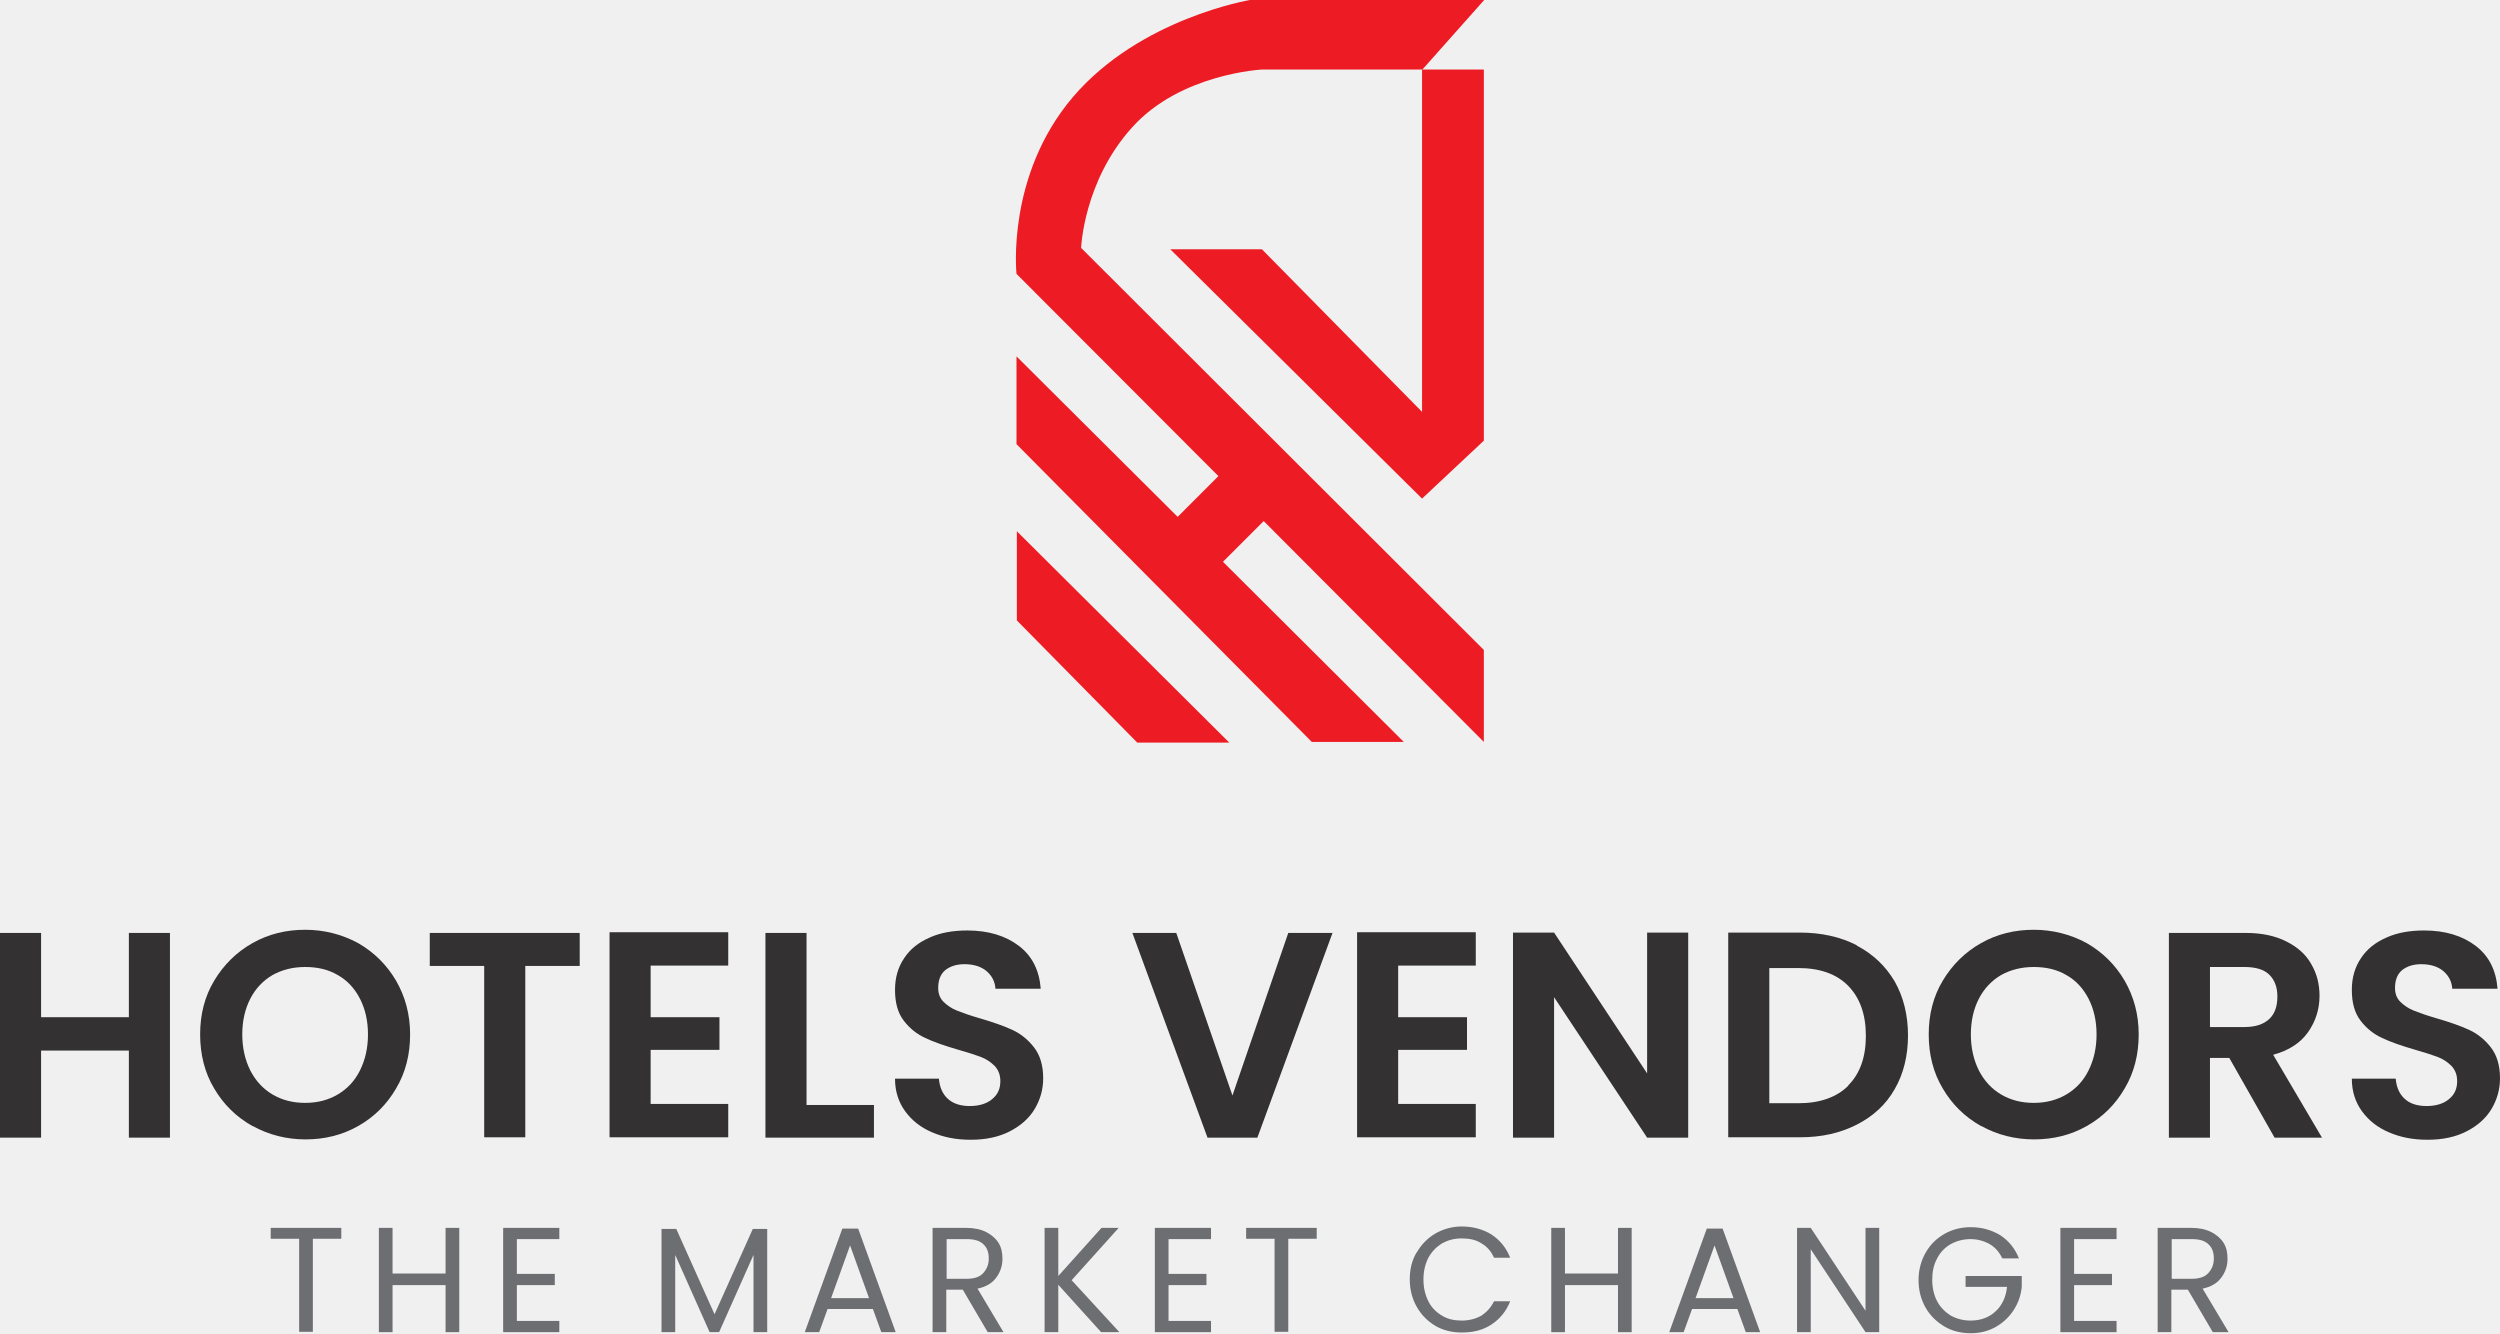
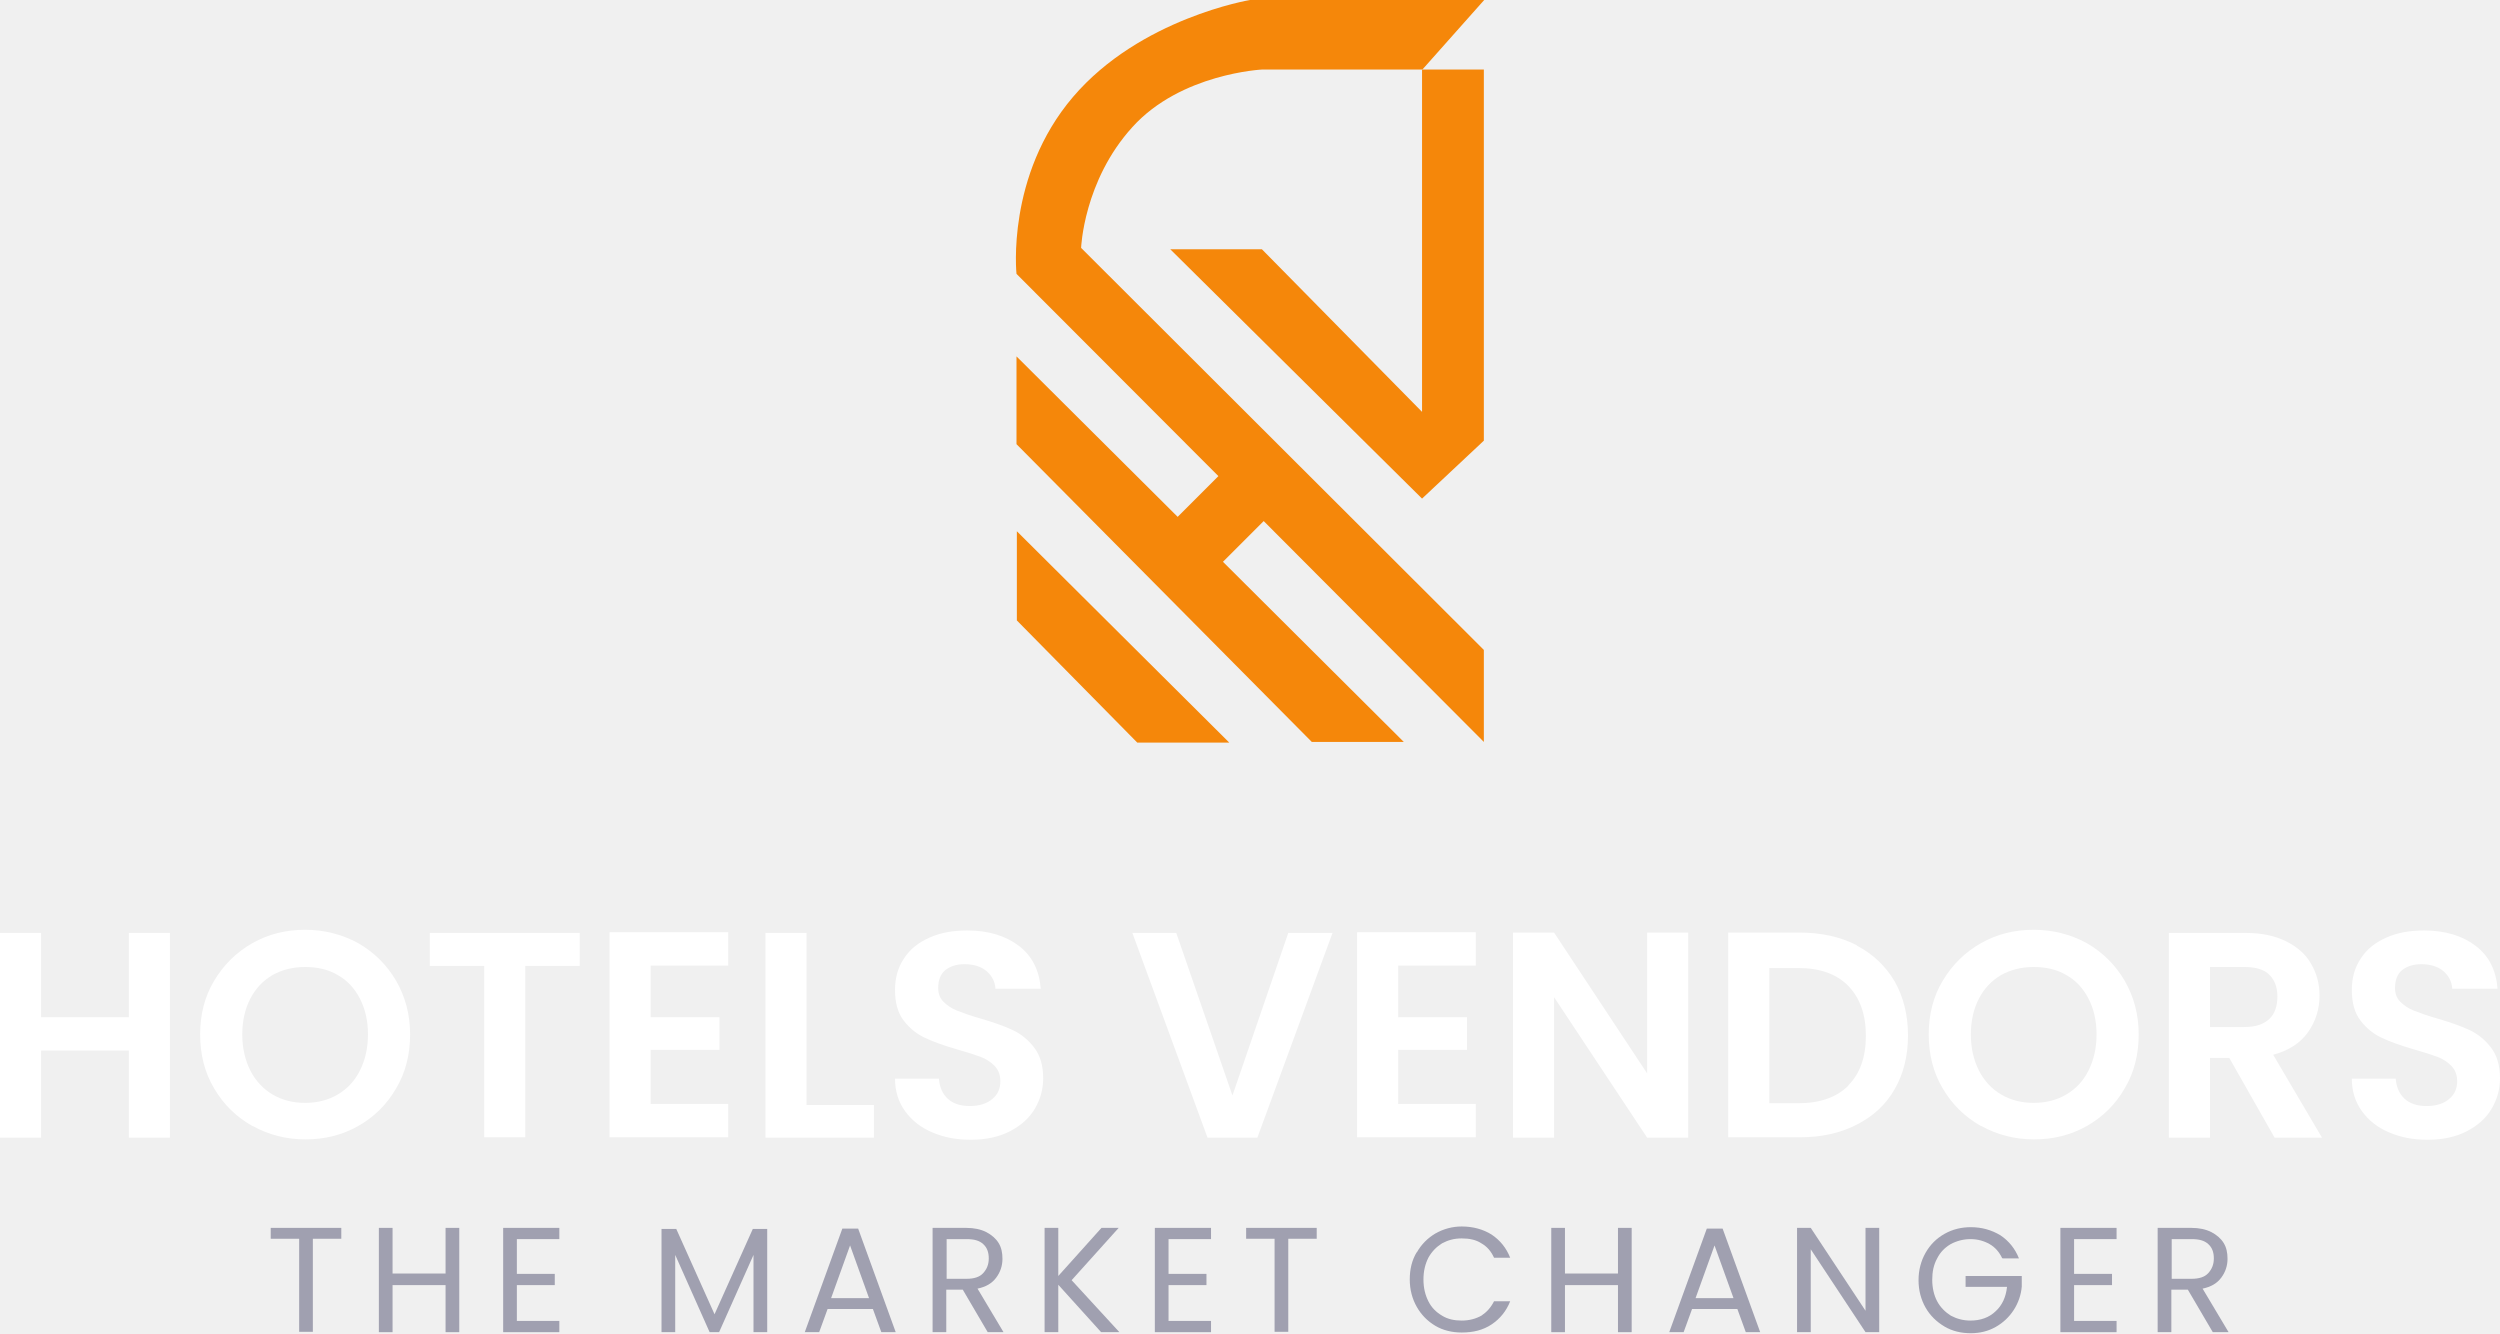
<svg xmlns="http://www.w3.org/2000/svg" id="Layer_1" data-name="Layer 1" viewBox="0 0 71.2 37.97">
  <defs>
    <style>
      .cls-1 {
-         fill: #ed1c24;
+         fill: #f5870a;
      }

      .cls-2 {
-         fill: #333132;
+         fill: #ffffff;
      }

      .cls-3 {
-         fill: #6d6e71;
+         fill: #a0a0b0;
      }
    </style>
  </defs>
  <g>
    <polygon class="cls-1" points="40.5 11.73 35.94 7.1 33.33 7.1 40.5 14.2 42.26 12.55 42.26 1.98 40.5 1.98 40.5 11.73" />
    <polygon class="cls-1" points="28.96 17.67 32.39 21.15 35.01 21.15 28.96 15.13 28.96 17.67" />
    <path class="cls-1" d="M35.6,0s-3.13,.52-5.04,2.76-1.61,5.04-1.61,5.04l5.75,5.76-1.16,1.16-4.59-4.57v2.5l8.41,8.48h2.62l-5.15-5.13,1.16-1.16,6.27,6.29v-2.62L30.79,7.06s.07-1.91,1.46-3.44c1.38-1.53,3.7-1.64,3.7-1.64h4.56l1.76-1.98h-6.66Z" />
  </g>
  <g>
    <path class="cls-2" d="M4.84,26.57v5.83h-1.17v-2.48H1.17v2.48H0v-5.83H1.17v2.4H3.67v-2.4h1.17Z" />
    <path class="cls-2" d="M7.19,32.07c-.46-.26-.82-.61-1.09-1.07-.27-.45-.4-.97-.4-1.54s.13-1.08,.4-1.53c.27-.45,.63-.81,1.09-1.07,.46-.26,.96-.38,1.5-.38s1.05,.13,1.51,.38c.45,.26,.81,.61,1.08,1.07,.26,.45,.4,.96,.4,1.53s-.13,1.09-.4,1.54c-.26,.45-.62,.81-1.08,1.07s-.96,.38-1.5,.38-1.05-.13-1.5-.38Zm2.43-.9c.27-.16,.48-.38,.63-.68,.15-.3,.23-.64,.23-1.03s-.08-.73-.23-1.02c-.15-.29-.36-.52-.63-.67-.27-.16-.58-.23-.93-.23s-.66,.08-.93,.23c-.27,.16-.48,.38-.63,.67s-.23,.63-.23,1.02,.08,.73,.23,1.03c.15,.29,.36,.52,.63,.68,.27,.16,.58,.24,.93,.24s.66-.08,.93-.24Z" />
    <path class="cls-2" d="M16.51,26.57v.94h-1.55v4.88h-1.17v-4.88h-1.55v-.94h4.28Z" />
    <path class="cls-2" d="M18.53,27.51v1.46h1.96v.93h-1.96v1.54h2.21v.95h-3.38v-5.84h3.38v.95h-2.21Z" />
    <path class="cls-2" d="M22.97,31.47h1.92v.93h-3.09v-5.83h1.17v4.9Z" />
    <path class="cls-2" d="M26.55,32.25c-.33-.14-.58-.34-.77-.6-.19-.26-.29-.57-.29-.93h1.25c.02,.24,.1,.43,.25,.57,.15,.14,.36,.21,.63,.21s.49-.07,.64-.2c.16-.13,.23-.3,.23-.51,0-.17-.05-.31-.16-.43-.11-.11-.24-.2-.4-.26-.16-.06-.38-.13-.66-.21-.38-.11-.69-.22-.92-.33-.24-.11-.44-.27-.61-.49s-.25-.51-.25-.88c0-.35,.09-.65,.26-.9,.17-.26,.41-.45,.73-.59,.31-.14,.67-.2,1.07-.2,.6,0,1.09,.15,1.47,.44,.38,.29,.58,.7,.62,1.22h-1.29c-.01-.2-.1-.37-.25-.5s-.37-.2-.63-.2c-.23,0-.41,.06-.55,.17-.14,.12-.2,.29-.2,.51,0,.16,.05,.29,.15,.39,.1,.1,.23,.19,.38,.25,.15,.06,.37,.14,.65,.22,.38,.11,.69,.22,.93,.33,.24,.11,.45,.28,.62,.5,.17,.22,.26,.51,.26,.88,0,.31-.08,.6-.24,.87-.16,.27-.4,.48-.71,.64-.31,.16-.68,.24-1.11,.24s-.77-.07-1.1-.21Z" />
    <path class="cls-2" d="M37.95,26.57l-2.14,5.83h-1.42l-2.14-5.83h1.25l1.6,4.63,1.59-4.63h1.24Z" />
    <path class="cls-2" d="M39.82,27.51v1.46h1.96v.93h-1.96v1.54h2.21v.95h-3.38v-5.84h3.38v.95h-2.21Z" />
    <path class="cls-2" d="M48.08,32.4h-1.17l-2.65-4v4h-1.17v-5.84h1.17l2.65,4.01v-4.01h1.17v5.84Z" />
    <path class="cls-2" d="M52.88,26.93c.46,.24,.82,.58,1.08,1.02,.25,.44,.38,.96,.38,1.54s-.13,1.1-.38,1.53c-.25,.44-.61,.77-1.08,1.01-.47,.24-1,.36-1.62,.36h-2.04v-5.83h2.04c.61,0,1.15,.12,1.62,.36Zm-.24,3.98c.33-.33,.5-.8,.5-1.41s-.17-1.08-.5-1.42c-.33-.34-.81-.51-1.42-.51h-.83v3.85h.83c.61,0,1.09-.17,1.42-.5Z" />
    <path class="cls-2" d="M56.42,32.07c-.46-.26-.82-.61-1.09-1.07-.27-.45-.4-.97-.4-1.54s.13-1.08,.4-1.53c.27-.45,.63-.81,1.09-1.07,.46-.26,.96-.38,1.5-.38s1.05,.13,1.51,.38c.45,.26,.81,.61,1.08,1.07,.26,.45,.4,.96,.4,1.53s-.13,1.09-.4,1.54c-.26,.45-.62,.81-1.08,1.07s-.96,.38-1.5,.38-1.05-.13-1.5-.38Zm2.43-.9c.27-.16,.48-.38,.63-.68,.15-.3,.23-.64,.23-1.03s-.08-.73-.23-1.02c-.15-.29-.36-.52-.63-.67-.27-.16-.58-.23-.93-.23s-.66,.08-.93,.23c-.27,.16-.48,.38-.63,.67s-.23,.63-.23,1.02,.08,.73,.23,1.03c.15,.29,.36,.52,.63,.68,.27,.16,.58,.24,.93,.24s.66-.08,.93-.24Z" />
    <path class="cls-2" d="M64.78,32.4l-1.29-2.27h-.55v2.27h-1.17v-5.83h2.19c.45,0,.83,.08,1.15,.24,.32,.16,.56,.37,.71,.64,.16,.27,.24,.57,.24,.91,0,.38-.11,.73-.33,1.04s-.55,.52-.99,.64l1.39,2.36h-1.35Zm-1.84-3.15h.98c.32,0,.55-.08,.71-.23,.16-.15,.23-.37,.23-.64s-.08-.47-.23-.62-.39-.22-.71-.22h-.98v1.71Z" />
    <path class="cls-2" d="M68.04,32.25c-.33-.14-.58-.34-.77-.6-.19-.26-.29-.57-.29-.93h1.25c.02,.24,.1,.43,.25,.57,.15,.14,.36,.21,.63,.21s.49-.07,.64-.2c.16-.13,.23-.3,.23-.51,0-.17-.05-.31-.16-.43-.11-.11-.24-.2-.4-.26-.16-.06-.38-.13-.66-.21-.38-.11-.69-.22-.92-.33-.24-.11-.44-.27-.61-.49s-.25-.51-.25-.88c0-.35,.09-.65,.26-.9,.17-.26,.41-.45,.73-.59,.31-.14,.67-.2,1.07-.2,.6,0,1.09,.15,1.47,.44,.38,.29,.58,.7,.62,1.22h-1.29c-.01-.2-.1-.37-.25-.5s-.37-.2-.63-.2c-.23,0-.41,.06-.55,.17-.14,.12-.2,.29-.2,.51,0,.16,.05,.29,.15,.39,.1,.1,.23,.19,.38,.25,.15,.06,.37,.14,.65,.22,.38,.11,.69,.22,.93,.33,.24,.11,.45,.28,.62,.5,.17,.22,.26,.51,.26,.88,0,.31-.08,.6-.24,.87-.16,.27-.4,.48-.71,.64-.31,.16-.68,.24-1.11,.24s-.77-.07-1.1-.21Z" />
  </g>
  <g>
    <path class="cls-3" d="M9.72,34.97v.31h-.81v2.65h-.39v-2.65h-.81v-.31h2.01Z" />
    <path class="cls-3" d="M13.08,34.97v2.97h-.39v-1.34h-1.51v1.34h-.39v-2.97h.39v1.3h1.51v-1.3h.39Z" />
    <path class="cls-3" d="M14.72,35.29v.99h1.08v.32h-1.08v1.02h1.21v.32h-1.6v-2.97h1.6v.32h-1.21Z" />
    <path class="cls-3" d="M21.85,35v2.94h-.39v-2.2l-.98,2.2h-.27l-.98-2.2v2.2h-.39v-2.94h.42l1.09,2.43,1.09-2.43h.41Z" />
    <path class="cls-3" d="M24.86,37.28h-1.29l-.24,.66h-.41l1.07-2.95h.45l1.07,2.95h-.41l-.24-.66Zm-.11-.31l-.54-1.5-.54,1.5h1.07Z" />
    <path class="cls-3" d="M28.13,37.94l-.71-1.21h-.47v1.21h-.39v-2.97h.96c.22,0,.41,.04,.57,.12,.15,.08,.27,.18,.35,.31,.08,.13,.11,.28,.11,.45,0,.2-.06,.38-.18,.54-.12,.16-.29,.26-.53,.31l.74,1.24h-.46Zm-1.17-1.52h.57c.21,0,.37-.05,.47-.16s.16-.24,.16-.42-.05-.31-.16-.41-.26-.14-.47-.14h-.57v1.12Z" />
    <path class="cls-3" d="M31.36,37.94l-1.22-1.35v1.35h-.39v-2.97h.39v1.37l1.23-1.37h.49l-1.34,1.49,1.36,1.48h-.51Z" />
    <path class="cls-3" d="M33.28,35.29v.99h1.08v.32h-1.08v1.02h1.21v.32h-1.6v-2.97h1.6v.32h-1.21Z" />
    <path class="cls-3" d="M37.5,34.97v.31h-.81v2.65h-.39v-2.65h-.81v-.31h2.01Z" />
    <path class="cls-3" d="M40.35,35.67c.13-.23,.31-.41,.53-.54,.23-.13,.48-.2,.75-.2,.32,0,.61,.08,.85,.23,.24,.16,.42,.38,.53,.66h-.46c-.08-.18-.2-.32-.36-.41-.15-.1-.34-.14-.56-.14s-.39,.05-.56,.14c-.16,.1-.29,.23-.39,.41-.09,.18-.14,.38-.14,.62s.05,.44,.14,.62c.09,.18,.22,.31,.39,.41,.16,.1,.35,.14,.56,.14s.4-.05,.56-.14c.15-.1,.27-.23,.36-.41h.46c-.11,.28-.29,.5-.53,.66-.24,.16-.52,.23-.85,.23-.27,0-.53-.06-.75-.19s-.4-.31-.53-.54c-.13-.23-.2-.49-.2-.78s.06-.55,.2-.78Z" />
    <path class="cls-3" d="M46.47,34.97v2.97h-.39v-1.34h-1.51v1.34h-.39v-2.97h.39v1.3h1.51v-1.3h.39Z" />
    <path class="cls-3" d="M49.48,37.28h-1.29l-.24,.66h-.41l1.07-2.95h.45l1.07,2.95h-.41l-.24-.66Zm-.11-.31l-.54-1.5-.54,1.5h1.07Z" />
    <path class="cls-3" d="M53.52,37.94h-.39l-1.56-2.36v2.36h-.39v-2.97h.39l1.56,2.36v-2.36h.39v2.97Z" />
    <path class="cls-3" d="M57.02,35.83c-.08-.17-.2-.31-.36-.4-.16-.09-.34-.14-.54-.14s-.39,.05-.56,.14c-.17,.1-.3,.23-.39,.41-.1,.18-.14,.38-.14,.61s.05,.44,.14,.61,.23,.31,.39,.41c.17,.09,.35,.14,.56,.14,.29,0,.53-.09,.71-.26,.19-.17,.3-.41,.33-.7h-1.18v-.31h1.6v.3c-.02,.24-.1,.47-.23,.67-.13,.2-.3,.36-.51,.48-.21,.12-.45,.18-.71,.18-.28,0-.53-.06-.75-.19s-.41-.31-.54-.54c-.13-.23-.2-.49-.2-.78s.07-.55,.2-.78c.13-.23,.31-.41,.54-.54,.23-.13,.48-.19,.75-.19,.31,0,.59,.08,.84,.23,.24,.16,.42,.38,.53,.66h-.46Z" />
    <path class="cls-3" d="M59.07,35.29v.99h1.08v.32h-1.08v1.02h1.21v.32h-1.6v-2.97h1.6v.32h-1.21Z" />
    <path class="cls-3" d="M63.02,37.94l-.71-1.21h-.47v1.21h-.39v-2.97h.96c.22,0,.41,.04,.57,.12,.15,.08,.27,.18,.35,.31,.08,.13,.11,.28,.11,.45,0,.2-.06,.38-.18,.54-.12,.16-.29,.26-.53,.31l.74,1.24h-.46Zm-1.17-1.52h.57c.21,0,.37-.05,.47-.16s.16-.24,.16-.42-.05-.31-.16-.41-.26-.14-.47-.14h-.57v1.12Z" />
  </g>
</svg>
